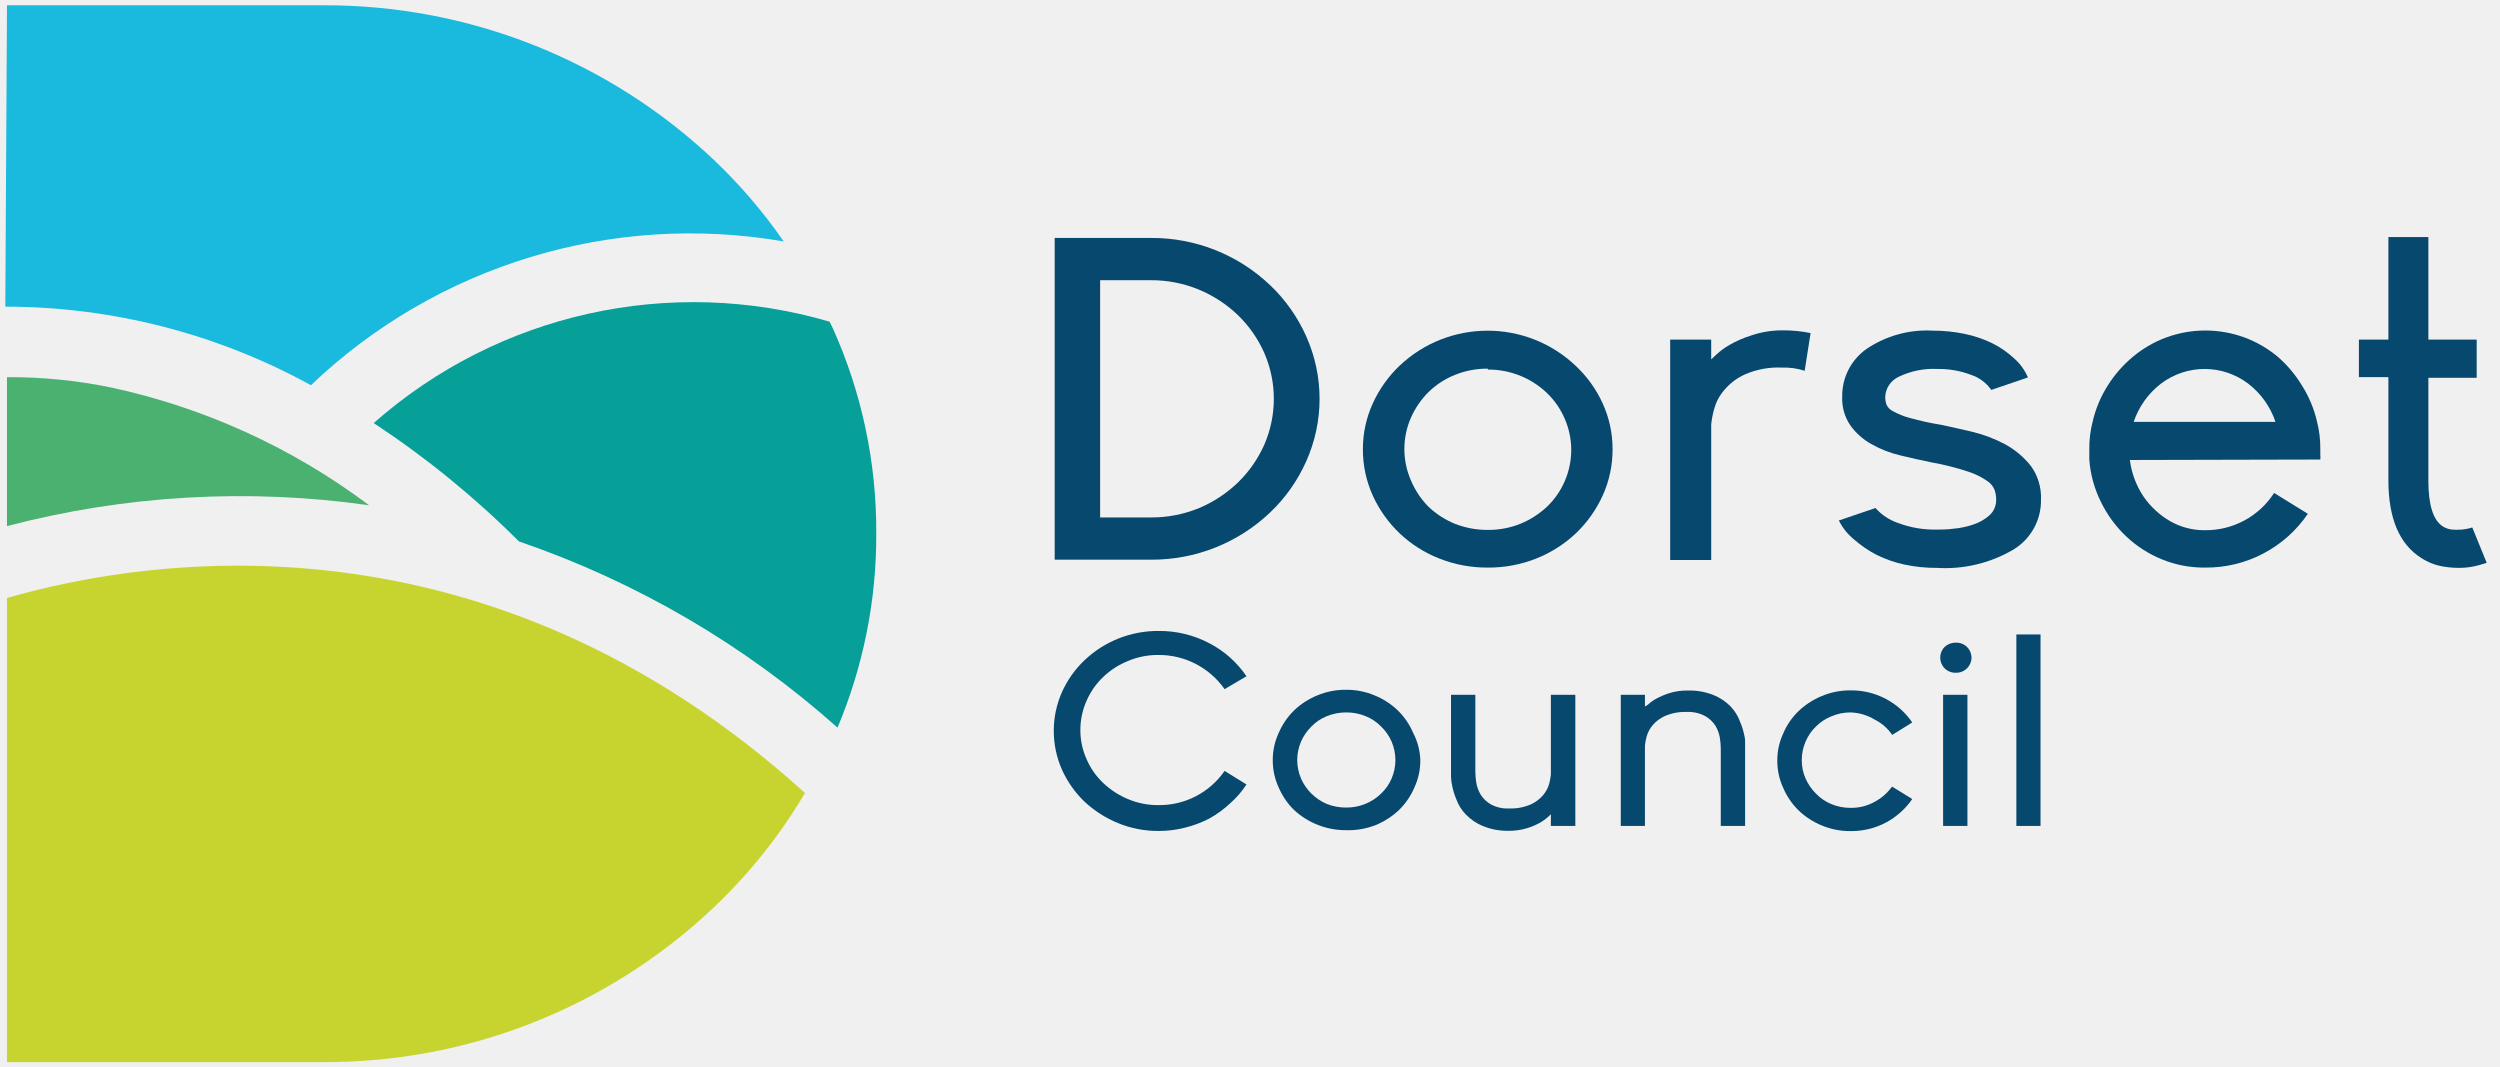
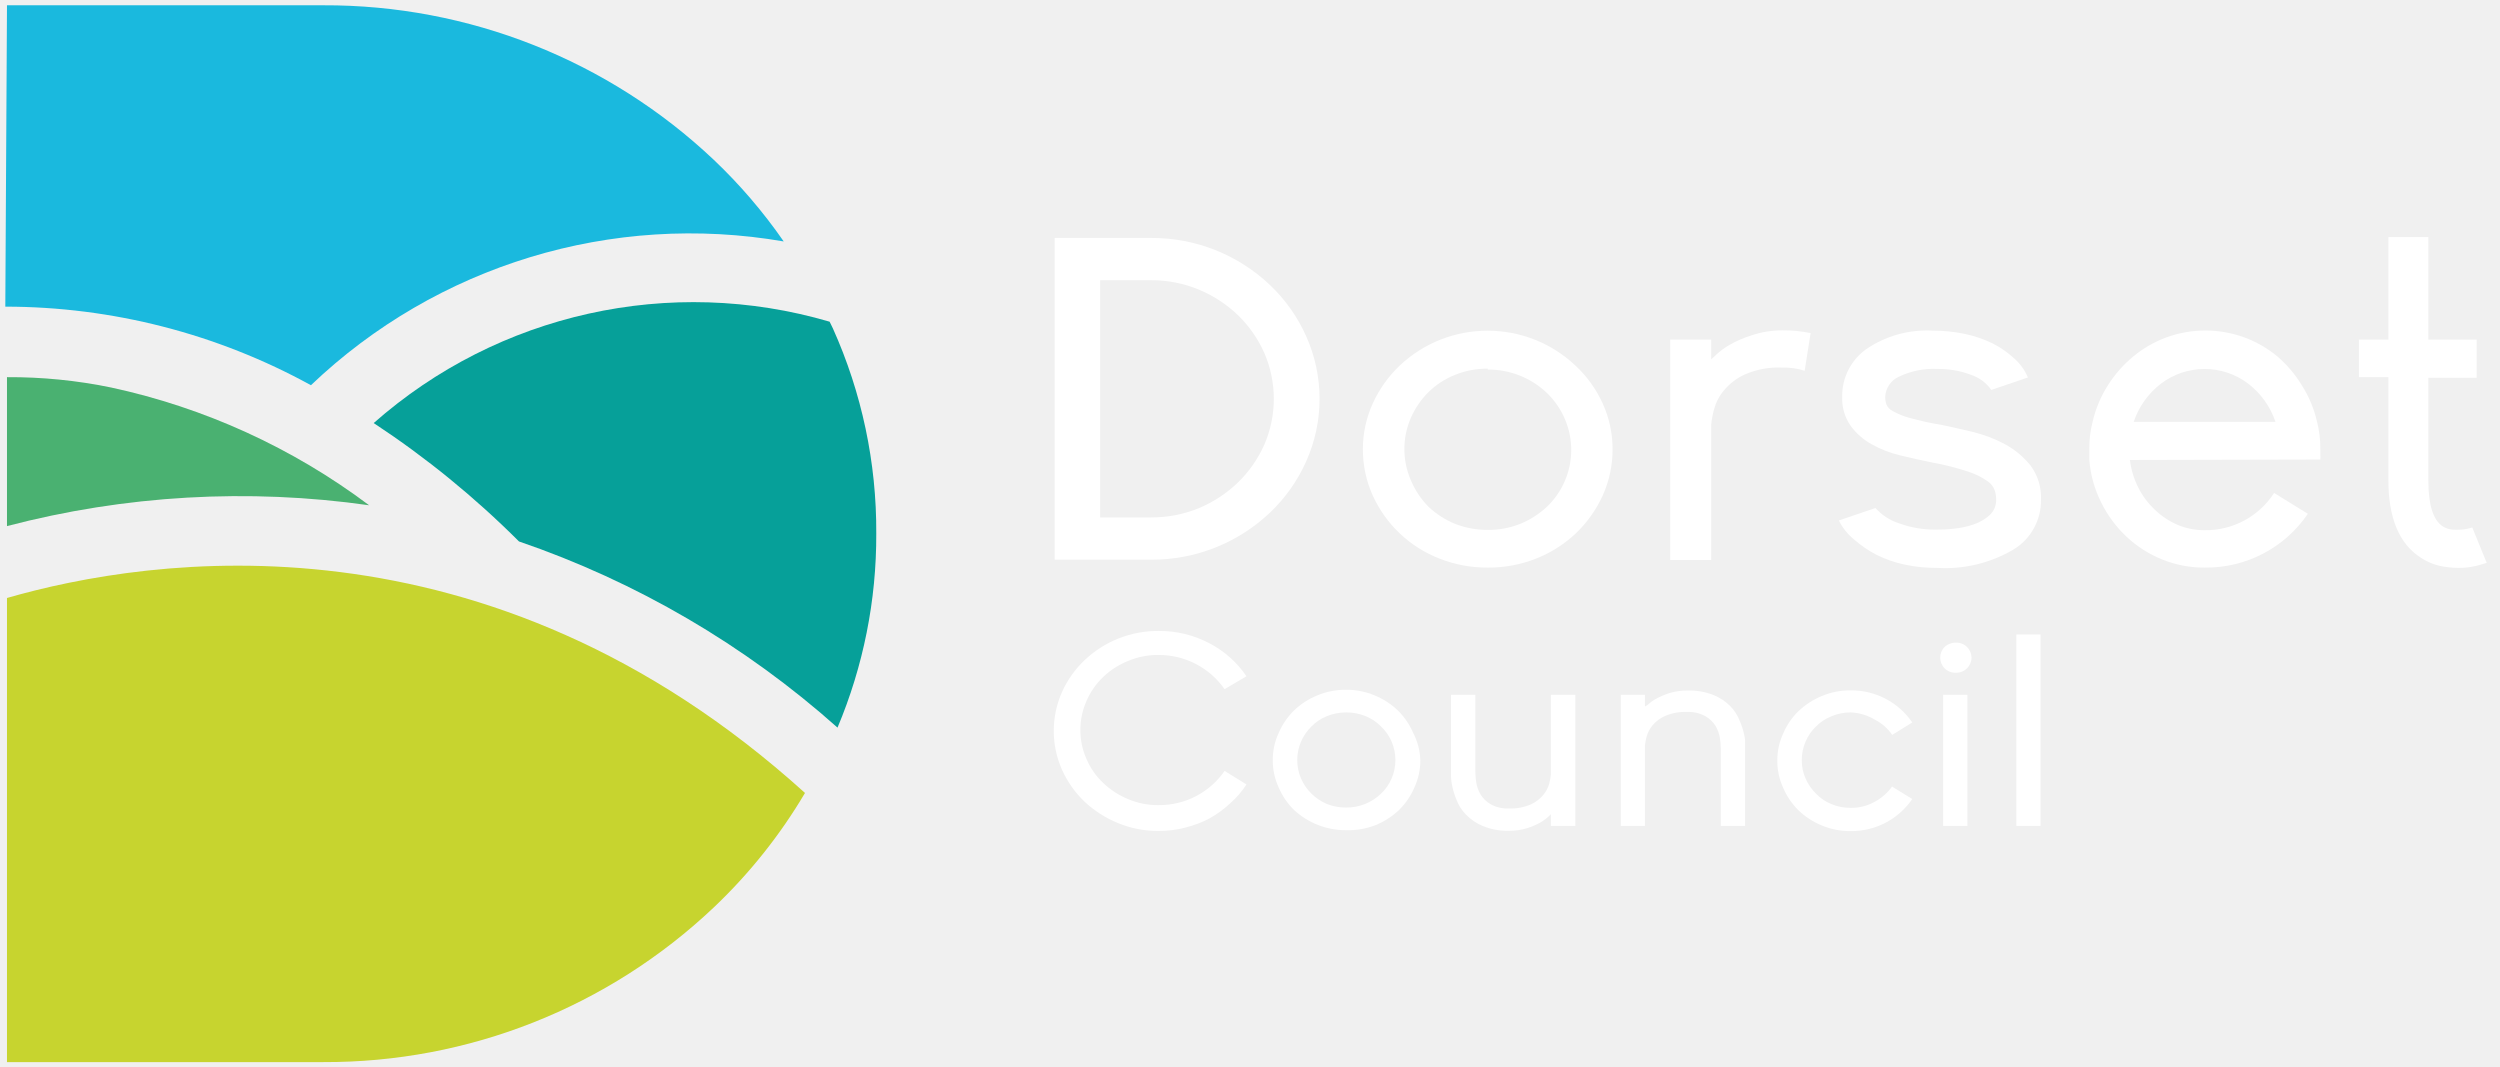
<svg xmlns="http://www.w3.org/2000/svg" width="167.2" height="71.3" viewBox="0 0 167.2 71.3" version="1.1" id="svg10">
  <defs id="defs14">
-     <style id="style823">.cls-1{fill:#07486e;}.cls-2{fill:#4ab171;}.cls-3{fill:#c7d42f;}.cls-4{fill:#06a099;}.cls-5{fill:#1ab9de;}</style>
+     <style id="style823">.cls-1{fill:#ffffff;}.cls-2{fill:#4ab171;}.cls-3{fill:#c7d42f;}.cls-4{fill:#06a099;}.cls-5{fill:#1ab9de;}</style>
  </defs>
  <g id="g886" transform="matrix(1.016391,0,0,1.016391,0.3554196,0.3331547)">
-     <path id="path829" transform="translate(-0.89,-0.98)" d="m 76.78,53.63 a 5.21,5.21 0 0 0 4.34,-2.25 l 1.44,0.89 a 6,6 0 0 1 -1.07,1.24 7,7 0 0 1 -1.37,1 7.24,7.24 0 0 1 -1.59,0.6 6.77,6.77 0 0 1 -1.75,0.22 6.88,6.88 0 0 1 -2.68,-0.52 7.27,7.27 0 0 1 -2.2,-1.41 6.77,6.77 0 0 1 -1.48,-2.1 6.31,6.31 0 0 1 0,-5.11 6.62,6.62 0 0 1 1.48,-2.09 7,7 0 0 1 4.88,-1.93 7,7 0 0 1 3.34,0.81 6.66,6.66 0 0 1 2.44,2.17 L 81.12,46 a 5.27,5.27 0 0 0 -4.34,-2.25 5,5 0 0 0 -2,0.39 5.12,5.12 0 0 0 -1.64,1.05 4.8,4.8 0 0 0 -1.1,1.57 4.71,4.71 0 0 0 -0.41,1.93 4.63,4.63 0 0 0 0.41,1.92 4.69,4.69 0 0 0 1.1,1.57 5.32,5.32 0 0 0 1.64,1.06 5,5 0 0 0 2,0.39 z" class="cls-1" style="fill:#07486e" />
-     <path id="path831" transform="translate(-0.89,-0.98)" d="m 89.11,55.28 a 5,5 0 0 1 -3.43,-1.34 4.62,4.62 0 0 1 -1,-1.47 4.23,4.23 0 0 1 -0.39,-1.81 4.17,4.17 0 0 1 0.39,-1.78 4.62,4.62 0 0 1 1,-1.47 4.85,4.85 0 0 1 1.54,-1 4.79,4.79 0 0 1 1.89,-0.37 4.74,4.74 0 0 1 1.88,0.37 4.85,4.85 0 0 1 1.54,1 4.62,4.62 0 0 1 1,1.47 4.17,4.17 0 0 1 0.47,1.78 4.23,4.23 0 0 1 -0.39,1.81 4.62,4.62 0 0 1 -1,1.47 5,5 0 0 1 -1.54,1 4.92,4.92 0 0 1 -1.96,0.34 z m 0,-7.75 a 3.38,3.38 0 0 0 -1.27,0.25 2.92,2.92 0 0 0 -1,0.67 3.19,3.19 0 0 0 -0.69,1 3.08,3.08 0 0 0 0,2.43 3.15,3.15 0 0 0 0.69,1 3.22,3.22 0 0 0 1,0.67 3.38,3.38 0 0 0 1.27,0.24 3.25,3.25 0 0 0 2.3,-0.91 3,3 0 0 0 0.7,-1 3.08,3.08 0 0 0 0,-2.43 3.06,3.06 0 0 0 -0.7,-1 3,3 0 0 0 -1,-0.67 3.34,3.34 0 0 0 -1.3,-0.25 z" class="cls-1" style="fill:#07486e" />
-     <path id="path833" transform="translate(-0.89,-0.98)" d="m 96.1,52.38 a 2.85,2.85 0 0 1 -0.08,-0.62 v -5.39 h 1.6 v 5.06 a 5.09,5.09 0 0 0 0.06,0.72 2.36,2.36 0 0 0 0.29,0.79 1.88,1.88 0 0 0 0.67,0.64 2.26,2.26 0 0 0 1.19,0.27 3.32,3.32 0 0 0 1.45,-0.27 2.37,2.37 0 0 0 0.82,-0.63 2,2 0 0 0 0.38,-0.73 4.06,4.06 0 0 0 0.11,-0.59 v -5.26 h 1.61 V 55 h -1.61 v -0.77 a 3.29,3.29 0 0 1 -0.7,0.55 4.83,4.83 0 0 1 -0.87,0.37 4,4 0 0 1 -1.21,0.17 A 4.23,4.23 0 0 1 98.1,55 3.25,3.25 0 0 1 97,54.25 a 2.72,2.72 0 0 1 -0.63,-1 4.49,4.49 0 0 1 -0.27,-0.87 z" class="cls-1" style="fill:#07486e" />
-     <path id="path835" transform="translate(-0.89,-0.98)" d="m 115.31,49 a 2.86,2.86 0 0 1 0.06,0.35 c 0,0.1 0,0.19 0,0.27 V 55 h -1.6 v -5.1 a 5,5 0 0 0 -0.06,-0.7 2.28,2.28 0 0 0 -0.29,-0.79 1.91,1.91 0 0 0 -0.68,-0.64 2.32,2.32 0 0 0 -1.2,-0.27 3.32,3.32 0 0 0 -1.43,0.26 2.29,2.29 0 0 0 -0.83,0.62 2,2 0 0 0 -0.39,0.74 3.74,3.74 0 0 0 -0.11,0.58 V 55 h -1.59 v -8.63 h 1.59 v 0.77 A 1.24,1.24 0 0 0 109,47 a 2.42,2.42 0 0 1 0.52,-0.37 4.83,4.83 0 0 1 0.87,-0.37 3.88,3.88 0 0 1 1.19,-0.17 4.31,4.31 0 0 1 1.72,0.3 3.3,3.3 0 0 1 1.1,0.73 2.86,2.86 0 0 1 0.63,1 4.49,4.49 0 0 1 0.28,0.88 z" class="cls-1" style="fill:#07486e" />
-     <path id="path837" transform="translate(-0.89,-0.98)" d="m 122.31,47.53 a 3.21,3.21 0 0 0 -1.27,0.26 3,3 0 0 0 -1,0.66 3,3 0 0 0 -0.69,1 3,3 0 0 0 -0.25,1.22 2.91,2.91 0 0 0 0.25,1.21 3.19,3.19 0 0 0 0.69,1 2.94,2.94 0 0 0 1,0.68 3.2,3.2 0 0 0 1.27,0.25 3.13,3.13 0 0 0 1.59,-0.4 3.36,3.36 0 0 0 1.14,-1 l 1.33,0.82 a 4.92,4.92 0 0 1 -1.72,1.54 4.85,4.85 0 0 1 -2.34,0.57 4.79,4.79 0 0 1 -1.89,-0.37 4.85,4.85 0 0 1 -1.54,-1 4.62,4.62 0 0 1 -1,-1.47 4.22,4.22 0 0 1 -0.39,-1.8 4.18,4.18 0 0 1 0.39,-1.79 4.48,4.48 0 0 1 1,-1.46 5,5 0 0 1 1.54,-1 4.79,4.79 0 0 1 1.89,-0.37 4.85,4.85 0 0 1 4.06,2.11 l -1.32,0.82 a 3,3 0 0 0 -1.14,-1 3.3,3.3 0 0 0 -1.6,-0.48 z" class="cls-1" style="fill:#07486e" />
-     <path id="path839" transform="translate(-0.89,-0.98)" d="m 130.27,43.92 a 1,1 0 0 1 -0.3,0.71 1,1 0 0 1 -0.73,0.29 1,1 0 0 1 -0.74,-0.29 1,1 0 0 1 0,-1.41 1.05,1.05 0 0 1 0.74,-0.28 1,1 0 0 1 0.73,0.28 1,1 0 0 1 0.3,0.7 z M 130,55 h -1.6 v -8.63 h 1.6 z" class="cls-1" style="fill:#07486e" />
-     <path id="path841" transform="translate(-0.89,-0.98)" d="M 133.22,55 V 42.4 h 1.59 V 55 Z" class="cls-1" style="fill:#07486e" />
-     <path id="path843" transform="translate(-0.89,-0.98)" d="m 76.29,16.31 a 11.28,11.28 0 0 1 7.82,3.1 10.58,10.58 0 0 1 2.38,3.37 10.06,10.06 0 0 1 0,8.23 10.58,10.58 0 0 1 -2.38,3.37 11.28,11.28 0 0 1 -7.82,3.1 H 69.94 V 16.31 Z m 0,18.39 a 8.17,8.17 0 0 0 3.16,-0.62 8.35,8.35 0 0 0 2.55,-1.68 8,8 0 0 0 1.73,-2.48 7.58,7.58 0 0 0 0,-6.05 A 8,8 0 0 0 82,21.39 8.35,8.35 0 0 0 79.43,19.71 8.17,8.17 0 0 0 76.27,19.09 H 72.93 V 34.7 Z" class="cls-1" style="fill:#07486e" />
-     <path id="path845" transform="translate(-0.89,-0.98)" d="m 98.44,38 a 8.47,8.47 0 0 1 -3.2,-0.6 8,8 0 0 1 -4.37,-4.14 7.34,7.34 0 0 1 -0.65,-3.06 7.22,7.22 0 0 1 0.65,-3 8,8 0 0 1 1.76,-2.48 8.43,8.43 0 0 1 11.59,0 7.83,7.83 0 0 1 1.78,2.48 7.22,7.22 0 0 1 0.65,3 7.34,7.34 0 0 1 -0.65,3.06 8.06,8.06 0 0 1 -1.76,2.48 8.26,8.26 0 0 1 -2.6,1.66 8.48,8.48 0 0 1 -3.2,0.6 z m 0,-13.09 a 5.61,5.61 0 0 0 -2.16,0.41 5.28,5.28 0 0 0 -1.74,1.13 5.53,5.53 0 0 0 -1.16,1.69 5.15,5.15 0 0 0 0,4.12 5.49,5.49 0 0 0 1.16,1.74 5.6,5.6 0 0 0 1.74,1.12 5.8,5.8 0 0 0 2.16,0.4 5.62,5.62 0 0 0 2.14,-0.4 5.76,5.76 0 0 0 1.75,-1.12 5.19,5.19 0 0 0 1.17,-1.68 5.15,5.15 0 0 0 0,-4.12 5.23,5.23 0 0 0 -1.17,-1.69 5.58,5.58 0 0 0 -3.89,-1.54 z" class="cls-1" style="fill:#07486e" />
-     <path id="path847" transform="translate(-0.89,-0.98)" d="m 117.83,22.39 a 8.8,8.8 0 0 1 1.85,0.18 l -0.39,2.48 a 4.37,4.37 0 0 0 -1.49,-0.21 5.48,5.48 0 0 0 -2.42,0.44 3.81,3.81 0 0 0 -1.4,1.06 3.17,3.17 0 0 0 -0.65,1.24 5.83,5.83 0 0 0 -0.19,1 v 8.92 h -2.7 V 23 h 2.7 v 1.3 l 0.33,-0.31 a 4.67,4.67 0 0 1 0.87,-0.64 7.14,7.14 0 0 1 1.45,-0.63 6.28,6.28 0 0 1 2.04,-0.33 z" class="cls-1" style="fill:#07486e" />
-     <path id="path849" transform="translate(-0.89,-0.98)" d="m 128.34,28.62 c 0.57,0.12 1.23,0.27 2,0.45 a 9.27,9.27 0 0 1 2.11,0.8 5.65,5.65 0 0 1 1.7,1.41 3.5,3.5 0 0 1 0.69,2.24 3.76,3.76 0 0 1 -1.84,3.31 8.85,8.85 0 0 1 -5,1.19 9.85,9.85 0 0 1 -2.15,-0.22 7.76,7.76 0 0 1 -1.85,-0.65 7.34,7.34 0 0 1 -1.46,-1 3.75,3.75 0 0 1 -1,-1.25 l 2.41,-0.82 a 3.47,3.47 0 0 0 1.53,1 6.77,6.77 0 0 0 2.47,0.42 c 0.32,0 0.7,0 1.15,-0.06 a 5.5,5.5 0 0 0 1.28,-0.27 3.05,3.05 0 0 0 1.06,-0.6 1.35,1.35 0 0 0 0.45,-1.06 1.86,1.86 0 0 0 -0.1,-0.61 1.24,1.24 0 0 0 -0.49,-0.6 4.73,4.73 0 0 0 -1.24,-0.61 17.13,17.13 0 0 0 -2.36,-0.6 c -0.7,-0.14 -1.4,-0.3 -2.11,-0.47 a 7.17,7.17 0 0 1 -1.9,-0.74 4.24,4.24 0 0 1 -1.39,-1.23 3.11,3.11 0 0 1 -0.54,-1.89 3.77,3.77 0 0 1 1.59,-3.14 7.06,7.06 0 0 1 4.38,-1.21 10.12,10.12 0 0 1 2.08,0.21 7.88,7.88 0 0 1 1.83,0.62 6.26,6.26 0 0 1 1.44,1 3.46,3.46 0 0 1 0.9,1.25 l -2.41,0.82 a 2.64,2.64 0 0 0 -1.35,-1 6,6 0 0 0 -2.2,-0.38 5.22,5.22 0 0 0 -2.53,0.51 1.53,1.53 0 0 0 -0.9,1.33 1.59,1.59 0 0 0 0.08,0.5 0.89,0.89 0 0 0 0.43,0.44 4.9,4.9 0 0 0 1.09,0.44 19.89,19.89 0 0 0 2.15,0.47 z" class="cls-1" style="fill:#07486e" />
-     <path id="path851" transform="translate(-0.89,-0.98)" d="m 140.69,30.92 a 5.6,5.6 0 0 0 0.55,1.81 5.13,5.13 0 0 0 1.08,1.45 5,5 0 0 0 1.49,1 4.52,4.52 0 0 0 1.8,0.36 5.35,5.35 0 0 0 4.57,-2.45 l 2.22,1.37 a 8.08,8.08 0 0 1 -6.79,3.54 7.29,7.29 0 0 1 -2.81,-0.54 7.56,7.56 0 0 1 -2.34,-1.5 7.83,7.83 0 0 1 -1.66,-2.25 7.45,7.45 0 0 1 -0.78,-2.81 c 0,-0.1 0,-0.21 0,-0.34 0,-0.13 0,-0.24 0,-0.36 a 7,7 0 0 1 0.22,-1.81 7.63,7.63 0 0 1 1,-2.38 8,8 0 0 1 1.67,-1.9 7.45,7.45 0 0 1 2.19,-1.26 7.48,7.48 0 0 1 5.11,0 7.45,7.45 0 0 1 2.19,1.26 8,8 0 0 1 1.6,1.89 7.63,7.63 0 0 1 1,2.38 7,7 0 0 1 0.22,1.81 v 0.36 a 1.72,1.72 0 0 1 0,0.34 z m 9.58,-2.51 a 5.31,5.31 0 0 0 -1.79,-2.51 4.75,4.75 0 0 0 -5.75,0 5.31,5.31 0 0 0 -1.79,2.51 z" class="cls-1" style="fill:#07486e" />
-     <path id="path853" transform="translate(-0.89,-0.98)" d="m 164.17,37.69 -0.51,0.15 a 4.89,4.89 0 0 1 -1,0.17 5.92,5.92 0 0 1 -1.36,-0.08 3.79,3.79 0 0 1 -1.45,-0.57 Q 157.7,36 157.7,32.25 v -6.78 h -1.94 V 23 h 1.94 v -6.75 h 2.63 V 23 h 3.18 v 2.51 h -3.18 v 6.78 c 0,1.59 0.32,2.6 0.95,3 a 1.39,1.39 0 0 0 0.62,0.21 4.46,4.46 0 0 0 0.62,0 3.19,3.19 0 0 0 0.7,-0.14 z" class="cls-1" style="fill:#07486e" />
+     <path id="path829" transform="translate(-0.89,-0.98)" d="m 76.78,53.63 a 5.21,5.21 0 0 0 4.34,-2.25 l 1.44,0.89 a 6,6 0 0 1 -1.07,1.24 7,7 0 0 1 -1.37,1 7.24,7.24 0 0 1 -1.59,0.6 6.77,6.77 0 0 1 -1.75,0.22 6.88,6.88 0 0 1 -2.68,-0.52 7.27,7.27 0 0 1 -2.2,-1.41 6.77,6.77 0 0 1 -1.48,-2.1 6.31,6.31 0 0 1 0,-5.11 6.62,6.62 0 0 1 1.48,-2.09 7,7 0 0 1 4.88,-1.93 7,7 0 0 1 3.34,0.81 6.66,6.66 0 0 1 2.44,2.17 L 81.12,46 a 5.27,5.27 0 0 0 -4.34,-2.25 5,5 0 0 0 -2,0.39 5.12,5.12 0 0 0 -1.64,1.05 4.8,4.8 0 0 0 -1.1,1.57 4.71,4.71 0 0 0 -0.41,1.93 4.63,4.63 0 0 0 0.41,1.92 4.69,4.69 0 0 0 1.1,1.57 5.32,5.32 0 0 0 1.64,1.06 5,5 0 0 0 2,0.39 z" class="cls-1" style="fill:#ffffff" />
+     <path id="path831" transform="translate(-0.89,-0.98)" d="m 89.11,55.28 a 5,5 0 0 1 -3.43,-1.34 4.62,4.62 0 0 1 -1,-1.47 4.23,4.23 0 0 1 -0.39,-1.81 4.17,4.17 0 0 1 0.39,-1.78 4.62,4.62 0 0 1 1,-1.47 4.85,4.85 0 0 1 1.54,-1 4.79,4.79 0 0 1 1.89,-0.37 4.74,4.74 0 0 1 1.88,0.37 4.85,4.85 0 0 1 1.54,1 4.62,4.62 0 0 1 1,1.47 4.17,4.17 0 0 1 0.47,1.78 4.23,4.23 0 0 1 -0.39,1.81 4.62,4.62 0 0 1 -1,1.47 5,5 0 0 1 -1.54,1 4.92,4.92 0 0 1 -1.96,0.34 z m 0,-7.75 a 3.38,3.38 0 0 0 -1.27,0.25 2.92,2.92 0 0 0 -1,0.67 3.19,3.19 0 0 0 -0.69,1 3.08,3.08 0 0 0 0,2.43 3.15,3.15 0 0 0 0.69,1 3.22,3.22 0 0 0 1,0.67 3.38,3.38 0 0 0 1.27,0.24 3.25,3.25 0 0 0 2.3,-0.91 3,3 0 0 0 0.7,-1 3.08,3.08 0 0 0 0,-2.43 3.06,3.06 0 0 0 -0.7,-1 3,3 0 0 0 -1,-0.67 3.34,3.34 0 0 0 -1.3,-0.25 z" class="cls-1" style="fill:#ffffff" />
+     <path id="path833" transform="translate(-0.89,-0.98)" d="m 96.1,52.38 a 2.85,2.85 0 0 1 -0.08,-0.62 v -5.39 h 1.6 v 5.06 a 5.09,5.09 0 0 0 0.06,0.72 2.36,2.36 0 0 0 0.29,0.79 1.88,1.88 0 0 0 0.67,0.64 2.26,2.26 0 0 0 1.19,0.27 3.32,3.32 0 0 0 1.45,-0.27 2.37,2.37 0 0 0 0.82,-0.63 2,2 0 0 0 0.38,-0.73 4.06,4.06 0 0 0 0.11,-0.59 v -5.26 h 1.61 V 55 h -1.61 v -0.77 a 3.29,3.29 0 0 1 -0.7,0.55 4.83,4.83 0 0 1 -0.87,0.37 4,4 0 0 1 -1.21,0.17 A 4.23,4.23 0 0 1 98.1,55 3.25,3.25 0 0 1 97,54.25 a 2.72,2.72 0 0 1 -0.63,-1 4.49,4.49 0 0 1 -0.27,-0.87 z" class="cls-1" style="fill:#ffffff" />
+     <path id="path835" transform="translate(-0.89,-0.98)" d="m 115.31,49 a 2.86,2.86 0 0 1 0.06,0.35 c 0,0.1 0,0.19 0,0.27 V 55 h -1.6 v -5.1 a 5,5 0 0 0 -0.06,-0.7 2.28,2.28 0 0 0 -0.29,-0.79 1.91,1.91 0 0 0 -0.68,-0.64 2.32,2.32 0 0 0 -1.2,-0.27 3.32,3.32 0 0 0 -1.43,0.26 2.29,2.29 0 0 0 -0.83,0.62 2,2 0 0 0 -0.39,0.74 3.74,3.74 0 0 0 -0.11,0.58 V 55 h -1.59 v -8.63 h 1.59 v 0.77 A 1.24,1.24 0 0 0 109,47 a 2.42,2.42 0 0 1 0.52,-0.37 4.83,4.83 0 0 1 0.87,-0.37 3.88,3.88 0 0 1 1.19,-0.17 4.31,4.31 0 0 1 1.72,0.3 3.3,3.3 0 0 1 1.1,0.73 2.86,2.86 0 0 1 0.63,1 4.49,4.49 0 0 1 0.28,0.88 z" class="cls-1" style="fill:#ffffff" />
+     <path id="path837" transform="translate(-0.89,-0.98)" d="m 122.31,47.53 a 3.21,3.21 0 0 0 -1.27,0.26 3,3 0 0 0 -1,0.66 3,3 0 0 0 -0.69,1 3,3 0 0 0 -0.25,1.22 2.91,2.91 0 0 0 0.25,1.21 3.19,3.19 0 0 0 0.69,1 2.94,2.94 0 0 0 1,0.68 3.2,3.2 0 0 0 1.27,0.25 3.13,3.13 0 0 0 1.59,-0.4 3.36,3.36 0 0 0 1.14,-1 l 1.33,0.82 a 4.92,4.92 0 0 1 -1.72,1.54 4.85,4.85 0 0 1 -2.34,0.57 4.79,4.79 0 0 1 -1.89,-0.37 4.85,4.85 0 0 1 -1.54,-1 4.62,4.62 0 0 1 -1,-1.47 4.22,4.22 0 0 1 -0.39,-1.8 4.18,4.18 0 0 1 0.39,-1.79 4.48,4.48 0 0 1 1,-1.46 5,5 0 0 1 1.54,-1 4.79,4.79 0 0 1 1.89,-0.37 4.85,4.85 0 0 1 4.06,2.11 l -1.32,0.82 a 3,3 0 0 0 -1.14,-1 3.3,3.3 0 0 0 -1.6,-0.48 z" class="cls-1" style="fill:#ffffff" />
+     <path id="path839" transform="translate(-0.89,-0.98)" d="m 130.27,43.92 a 1,1 0 0 1 -0.3,0.71 1,1 0 0 1 -0.73,0.29 1,1 0 0 1 -0.74,-0.29 1,1 0 0 1 0,-1.41 1.05,1.05 0 0 1 0.74,-0.28 1,1 0 0 1 0.73,0.28 1,1 0 0 1 0.3,0.7 z M 130,55 h -1.6 v -8.63 h 1.6 z" class="cls-1" style="fill:#ffffff" />
+     <path id="path841" transform="translate(-0.89,-0.98)" d="M 133.22,55 V 42.4 h 1.59 V 55 Z" class="cls-1" style="fill:#ffffff" />
+     <path id="path843" transform="translate(-0.89,-0.98)" d="m 76.29,16.31 a 11.28,11.28 0 0 1 7.82,3.1 10.58,10.58 0 0 1 2.38,3.37 10.06,10.06 0 0 1 0,8.23 10.58,10.58 0 0 1 -2.38,3.37 11.28,11.28 0 0 1 -7.82,3.1 H 69.94 V 16.31 Z m 0,18.39 a 8.17,8.17 0 0 0 3.16,-0.62 8.35,8.35 0 0 0 2.55,-1.68 8,8 0 0 0 1.73,-2.48 7.58,7.58 0 0 0 0,-6.05 A 8,8 0 0 0 82,21.39 8.35,8.35 0 0 0 79.43,19.71 8.17,8.17 0 0 0 76.27,19.09 H 72.93 V 34.7 Z" class="cls-1" style="fill:#ffffff" />
+     <path id="path845" transform="translate(-0.89,-0.98)" d="m 98.44,38 a 8.47,8.47 0 0 1 -3.2,-0.6 8,8 0 0 1 -4.37,-4.14 7.34,7.34 0 0 1 -0.65,-3.06 7.22,7.22 0 0 1 0.65,-3 8,8 0 0 1 1.76,-2.48 8.43,8.43 0 0 1 11.59,0 7.83,7.83 0 0 1 1.78,2.48 7.22,7.22 0 0 1 0.65,3 7.34,7.34 0 0 1 -0.65,3.06 8.06,8.06 0 0 1 -1.76,2.48 8.26,8.26 0 0 1 -2.6,1.66 8.48,8.48 0 0 1 -3.2,0.6 z m 0,-13.09 a 5.61,5.61 0 0 0 -2.16,0.41 5.28,5.28 0 0 0 -1.74,1.13 5.53,5.53 0 0 0 -1.16,1.69 5.15,5.15 0 0 0 0,4.12 5.49,5.49 0 0 0 1.16,1.74 5.6,5.6 0 0 0 1.74,1.12 5.8,5.8 0 0 0 2.16,0.4 5.62,5.62 0 0 0 2.14,-0.4 5.76,5.76 0 0 0 1.75,-1.12 5.19,5.19 0 0 0 1.17,-1.68 5.15,5.15 0 0 0 0,-4.12 5.23,5.23 0 0 0 -1.17,-1.69 5.58,5.58 0 0 0 -3.89,-1.54 z" class="cls-1" style="fill:#ffffff" />
+     <path id="path847" transform="translate(-0.89,-0.98)" d="m 117.83,22.39 a 8.8,8.8 0 0 1 1.85,0.18 l -0.39,2.48 a 4.37,4.37 0 0 0 -1.49,-0.21 5.48,5.48 0 0 0 -2.42,0.44 3.81,3.81 0 0 0 -1.4,1.06 3.17,3.17 0 0 0 -0.65,1.24 5.83,5.83 0 0 0 -0.19,1 v 8.92 h -2.7 V 23 h 2.7 v 1.3 l 0.33,-0.31 a 4.67,4.67 0 0 1 0.87,-0.64 7.14,7.14 0 0 1 1.45,-0.63 6.28,6.28 0 0 1 2.04,-0.33 z" class="cls-1" style="fill:#ffffff" />
+     <path id="path849" transform="translate(-0.89,-0.98)" d="m 128.34,28.62 c 0.57,0.12 1.23,0.27 2,0.45 a 9.27,9.27 0 0 1 2.11,0.8 5.65,5.65 0 0 1 1.7,1.41 3.5,3.5 0 0 1 0.69,2.24 3.76,3.76 0 0 1 -1.84,3.31 8.85,8.85 0 0 1 -5,1.19 9.85,9.85 0 0 1 -2.15,-0.22 7.76,7.76 0 0 1 -1.85,-0.65 7.34,7.34 0 0 1 -1.46,-1 3.75,3.75 0 0 1 -1,-1.25 l 2.41,-0.82 a 3.47,3.47 0 0 0 1.53,1 6.77,6.77 0 0 0 2.47,0.42 c 0.32,0 0.7,0 1.15,-0.06 a 5.5,5.5 0 0 0 1.28,-0.27 3.05,3.05 0 0 0 1.06,-0.6 1.35,1.35 0 0 0 0.45,-1.06 1.86,1.86 0 0 0 -0.1,-0.61 1.24,1.24 0 0 0 -0.49,-0.6 4.73,4.73 0 0 0 -1.24,-0.61 17.13,17.13 0 0 0 -2.36,-0.6 c -0.7,-0.14 -1.4,-0.3 -2.11,-0.47 a 7.17,7.17 0 0 1 -1.9,-0.74 4.24,4.24 0 0 1 -1.39,-1.23 3.11,3.11 0 0 1 -0.54,-1.89 3.77,3.77 0 0 1 1.59,-3.14 7.06,7.06 0 0 1 4.38,-1.21 10.12,10.12 0 0 1 2.08,0.21 7.88,7.88 0 0 1 1.83,0.62 6.26,6.26 0 0 1 1.44,1 3.46,3.46 0 0 1 0.9,1.25 l -2.41,0.82 a 2.64,2.64 0 0 0 -1.35,-1 6,6 0 0 0 -2.2,-0.38 5.22,5.22 0 0 0 -2.53,0.51 1.53,1.53 0 0 0 -0.9,1.33 1.59,1.59 0 0 0 0.08,0.5 0.89,0.89 0 0 0 0.43,0.44 4.9,4.9 0 0 0 1.09,0.44 19.89,19.89 0 0 0 2.15,0.47 z" class="cls-1" style="fill:#ffffff" />
+     <path id="path851" transform="translate(-0.89,-0.98)" d="m 140.69,30.92 a 5.6,5.6 0 0 0 0.55,1.81 5.13,5.13 0 0 0 1.08,1.45 5,5 0 0 0 1.49,1 4.52,4.52 0 0 0 1.8,0.36 5.35,5.35 0 0 0 4.57,-2.45 l 2.22,1.37 a 8.08,8.08 0 0 1 -6.79,3.54 7.29,7.29 0 0 1 -2.81,-0.54 7.56,7.56 0 0 1 -2.34,-1.5 7.83,7.83 0 0 1 -1.66,-2.25 7.45,7.45 0 0 1 -0.78,-2.81 c 0,-0.1 0,-0.21 0,-0.34 0,-0.13 0,-0.24 0,-0.36 a 7,7 0 0 1 0.22,-1.81 7.63,7.63 0 0 1 1,-2.38 8,8 0 0 1 1.67,-1.9 7.45,7.45 0 0 1 2.19,-1.26 7.48,7.48 0 0 1 5.11,0 7.45,7.45 0 0 1 2.19,1.26 8,8 0 0 1 1.6,1.89 7.63,7.63 0 0 1 1,2.38 7,7 0 0 1 0.22,1.81 v 0.36 a 1.72,1.72 0 0 1 0,0.34 z m 9.58,-2.51 a 5.31,5.31 0 0 0 -1.79,-2.51 4.75,4.75 0 0 0 -5.75,0 5.31,5.31 0 0 0 -1.79,2.51 z" class="cls-1" style="fill:#ffffff" />
+     <path id="path853" transform="translate(-0.89,-0.98)" d="m 164.17,37.69 -0.51,0.15 a 4.89,4.89 0 0 1 -1,0.17 5.92,5.92 0 0 1 -1.36,-0.08 3.79,3.79 0 0 1 -1.45,-0.57 Q 157.7,36 157.7,32.25 v -6.78 h -1.94 V 23 h 1.94 v -6.75 h 2.63 V 23 h 3.18 v 2.51 h -3.18 v 6.78 c 0,1.59 0.32,2.6 0.95,3 a 1.39,1.39 0 0 0 0.62,0.21 4.46,4.46 0 0 0 0.62,0 3.19,3.19 0 0 0 0.7,-0.14 z" class="cls-1" style="fill:#ffffff" />
    <path id="path855" transform="translate(-0.89,-0.98)" d="M 7.85,26.15 A 33,33 0 0 0 1,25.47 v 9.8 A 60.47,60.47 0 0 1 24.83,33.9 43.59,43.59 0 0 0 7.85,26.15 Z" class="cls-2" style="fill:#4ab171" />
    <path id="path857" transform="translate(-0.89,-0.98)" d="m 1,70.54 h 20.81 a 37.15,37.15 0 0 0 25.7,-10.18 34.7,34.7 0 0 0 6,-7.53 C 32.57,33.89 10.4,37.29 1,40 Z" class="cls-3" style="fill:#c7d42f" />
    <path id="path859" transform="translate(-0.89,-0.98)" d="M 58.2,35.76 A 32.5,32.5 0 0 0 55.34,22.25 l -0.21,-0.43 a 31.81,31.81 0 0 0 -30,6.67 60.88,60.88 0 0 1 9.56,7.79 61.43,61.43 0 0 1 20.96,12.25 32.6,32.6 0 0 0 2.55,-12.77 z" class="cls-4" style="fill:#06a099" />
    <path id="path861" transform="translate(-0.89,-0.98)" d="M 47.51,11.17 A 37.22,37.22 0 0 0 21.81,1 H 1 L 0.89,20.83 A 41.8,41.8 0 0 1 21,26 36.14,36.14 0 0 1 52.11,16.54 34.4,34.4 0 0 0 47.51,11.17 Z" class="cls-5" style="fill:#1ab9de" />
  </g>
</svg>
